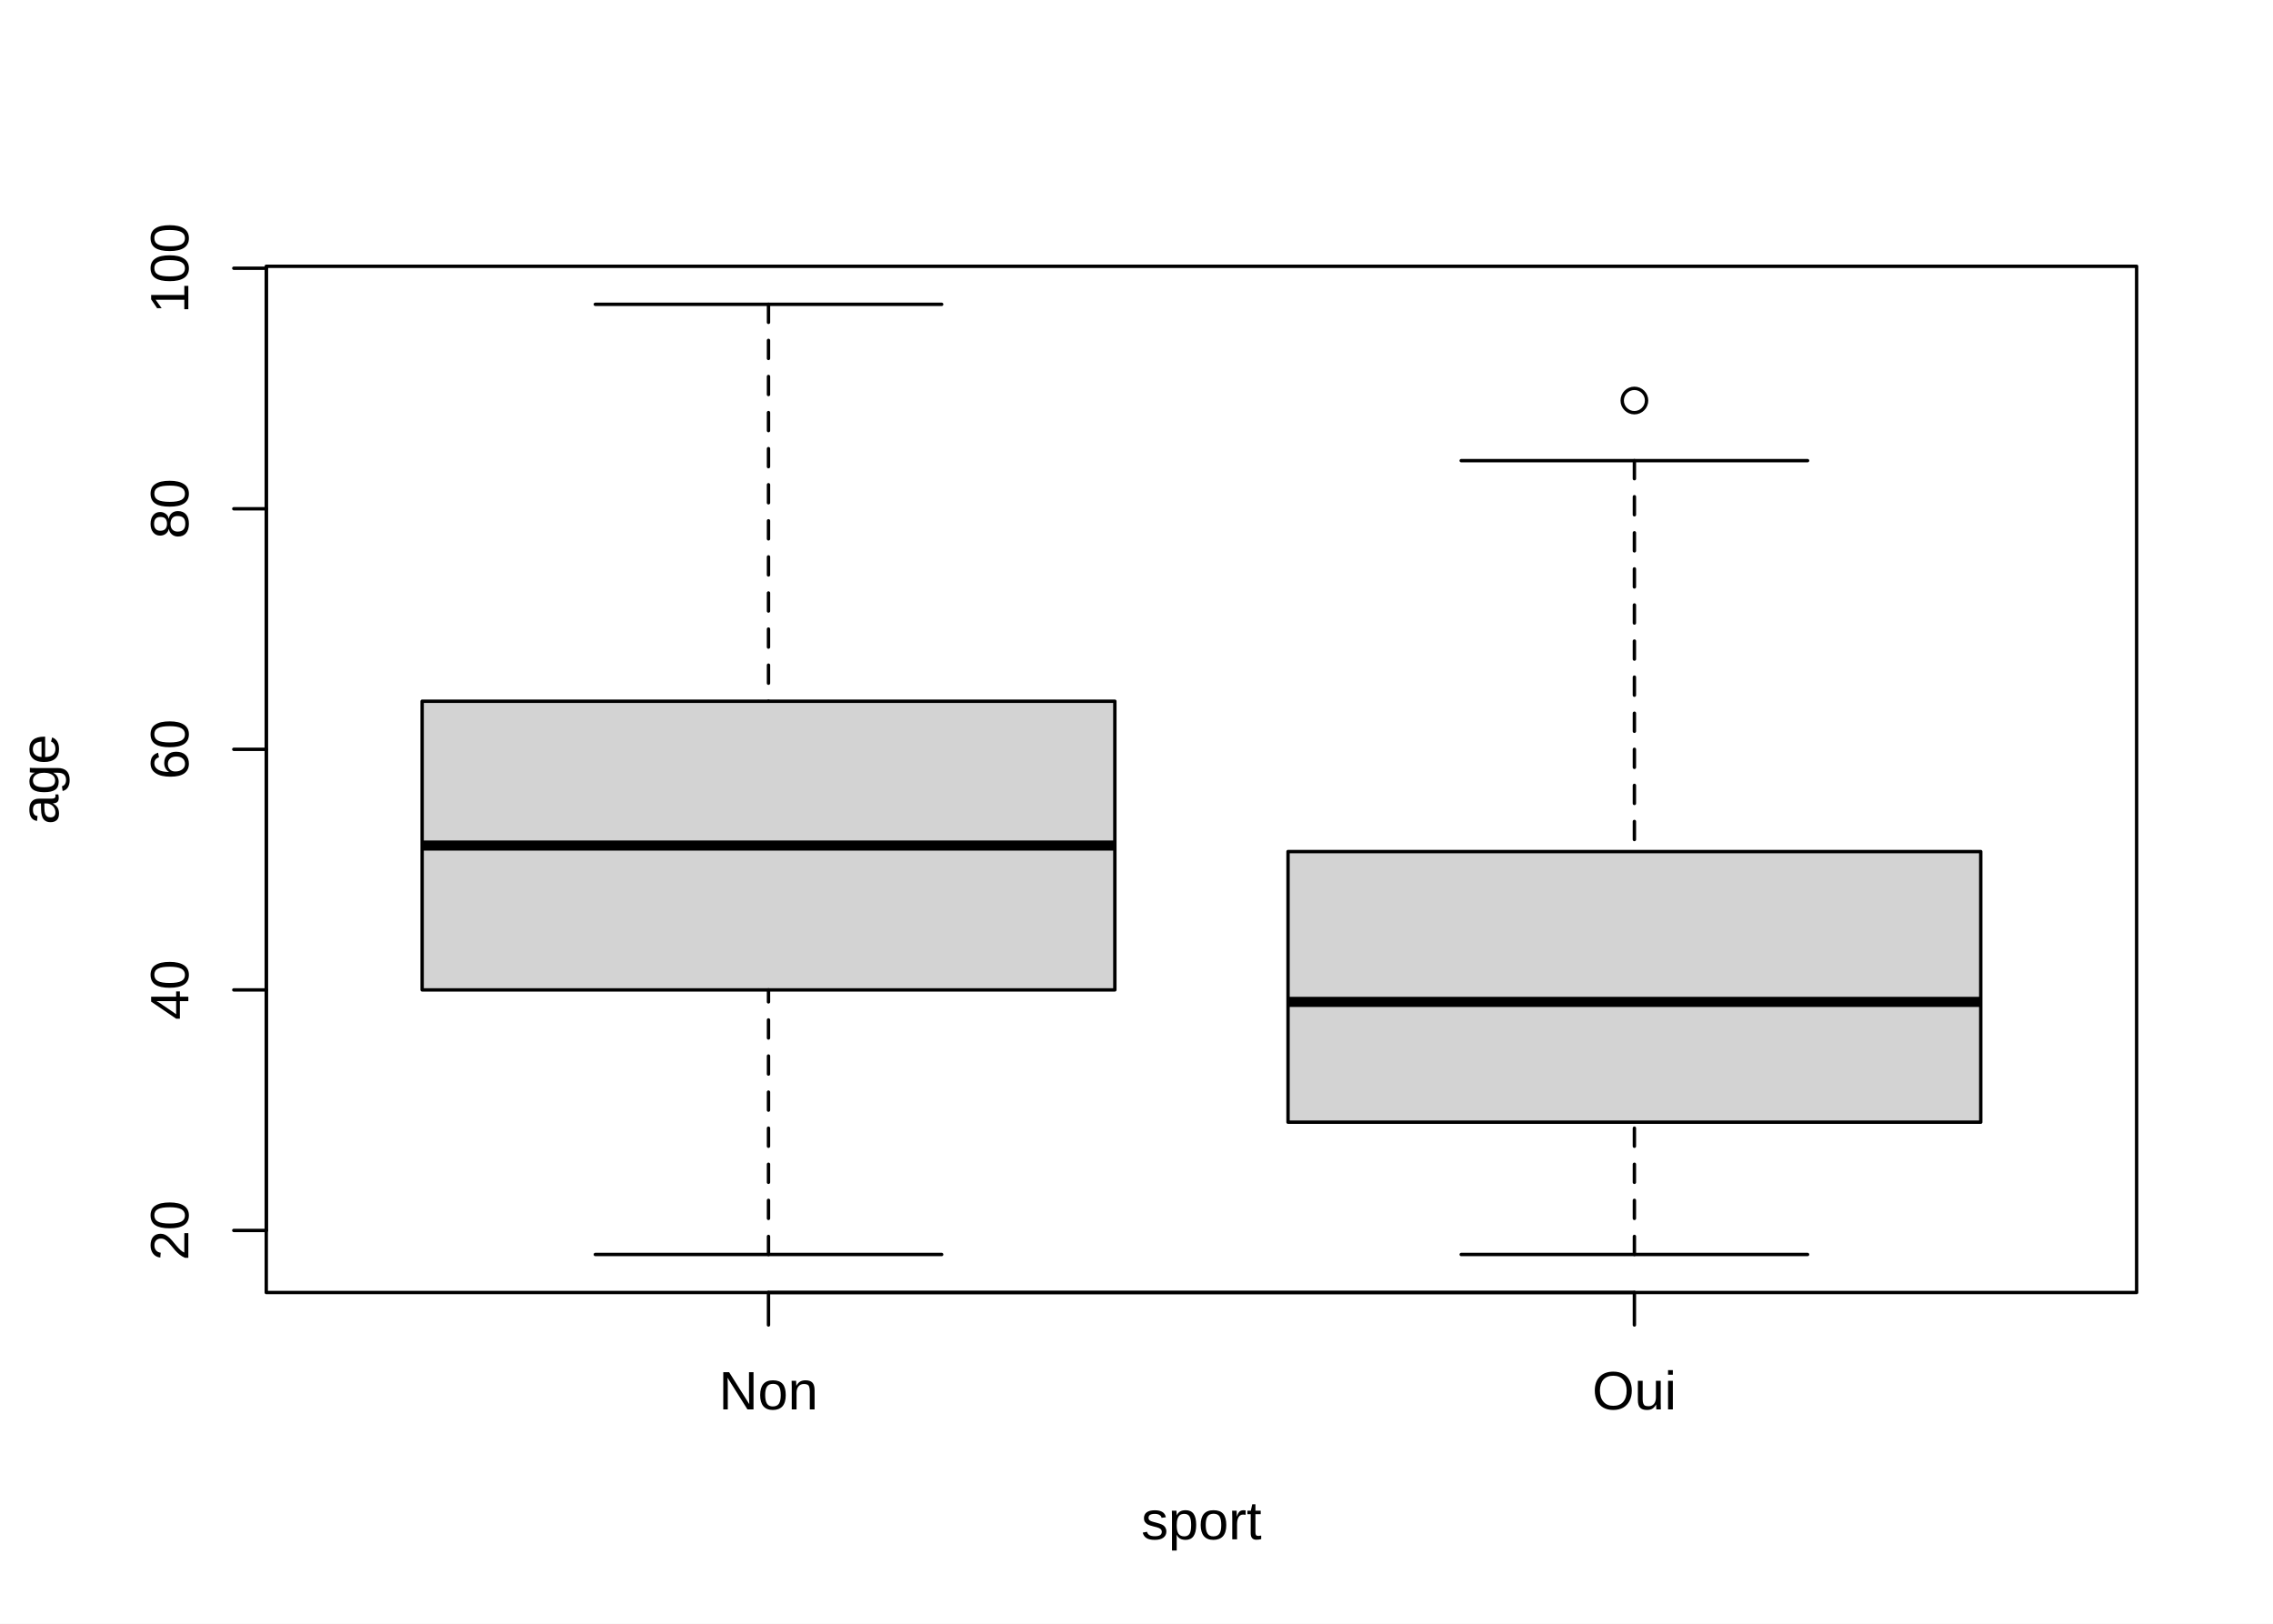
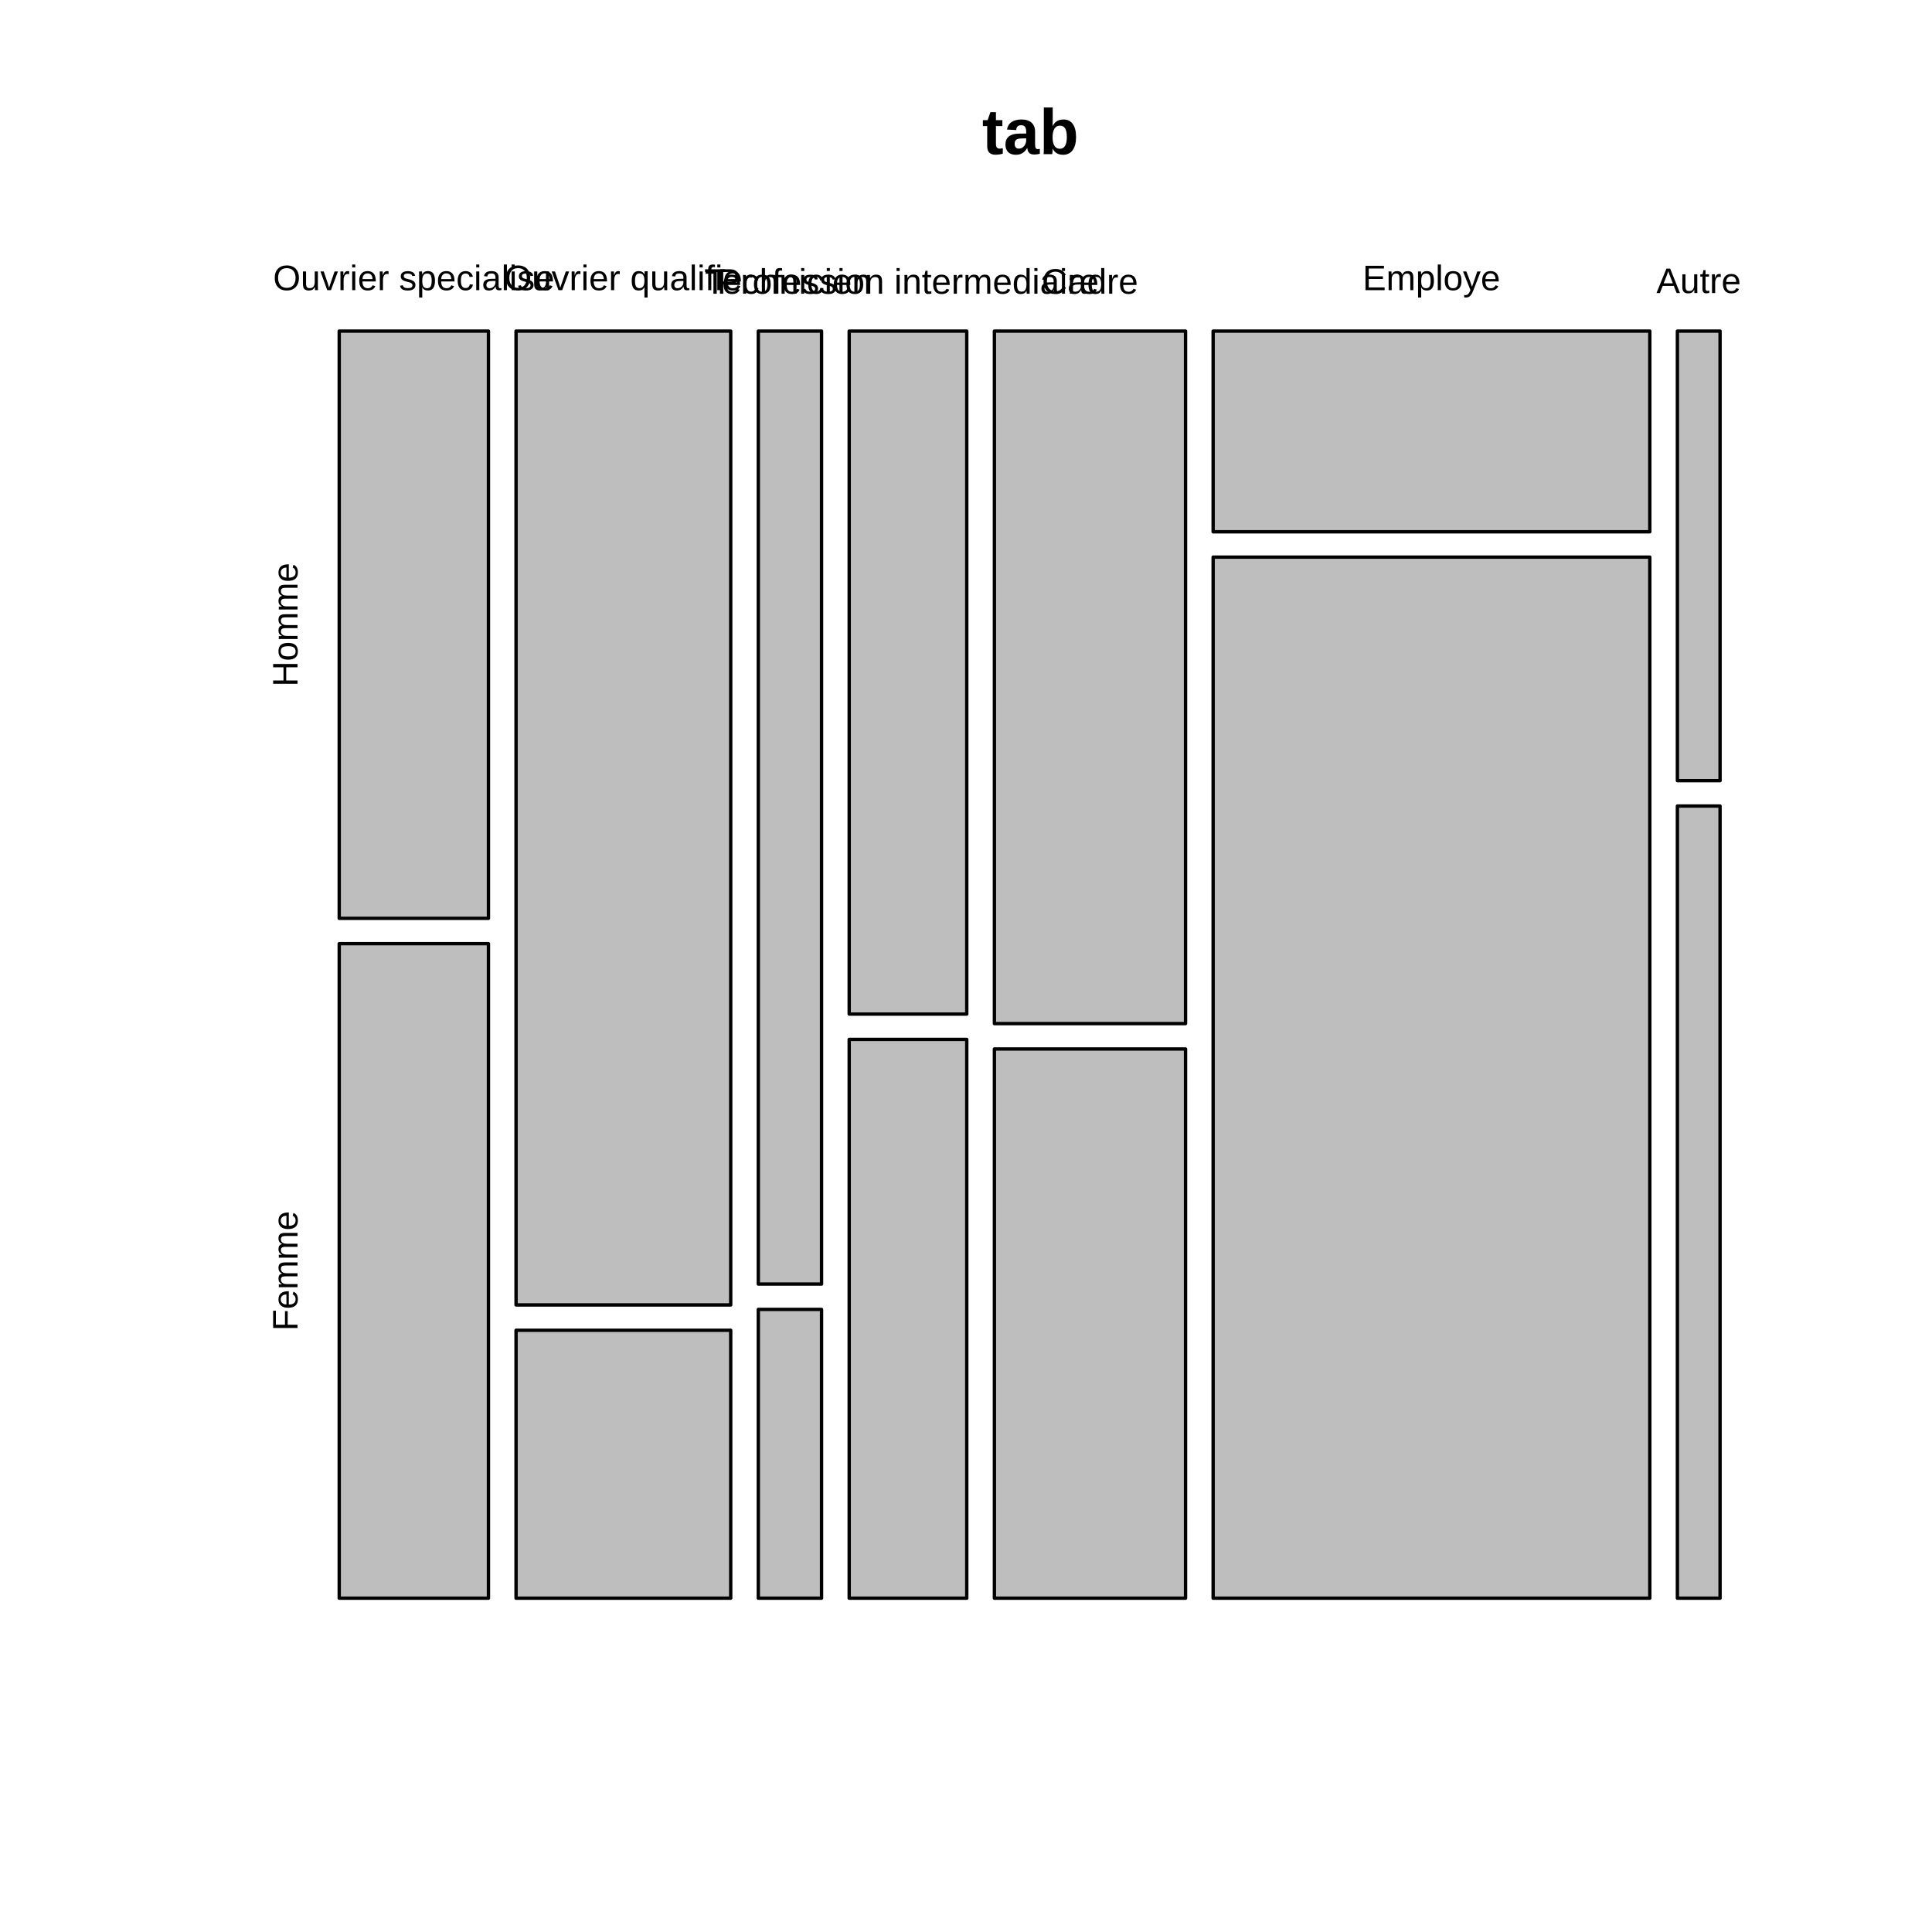
- <svg xmlns="http://www.w3.org/2000/svg" viewBox="0 0 504.00 360.00">
+ <svg xmlns="http://www.w3.org/2000/svg" viewBox="0 0 432.00 432.00">
  <defs>
    <style type="text/css">
    line, polyline, polygon, path, rect, circle {
      fill: none;
      stroke: #000000;
      stroke-linecap: round;
      stroke-linejoin: round;
      stroke-miterlimit: 10.00;
    }
  </style>
  </defs>
  <rect width="100%" height="100%" style="stroke: none; fill: #FFFFFF;" />
+   <text x="219.60" y="34.47" style="font-size: 14.40px; font-weight: bold; font-family: Arimo;" textLength="21.60px" lengthAdjust="spacingAndGlyphs">tab</text>
+   <text x="61.06" y="64.88" style="font-size: 7.92px; font-family: Arimo;" textLength="62.94px" lengthAdjust="spacingAndGlyphs">Ouvrier specialise</text>
+   <text x="112.76" y="64.88" style="font-size: 7.92px; font-family: Arimo;" textLength="53.26px" lengthAdjust="spacingAndGlyphs">Ouvrier qualifie</text>
+   <text x="157.48" y="65.67" style="font-size: 7.92px; font-family: Arimo;" textLength="38.30px" lengthAdjust="spacingAndGlyphs">Technicien</text>
+   <text x="160.33" y="65.67" style="font-size: 7.92px; font-family: Arimo;" textLength="85.40px" lengthAdjust="spacingAndGlyphs">Profession intermediaire</text>
+   <text x="232.93" y="65.67" style="font-size: 7.92px; font-family: Arimo;" textLength="21.57px" lengthAdjust="spacingAndGlyphs">Cadre</text>
+   <text x="304.67" y="64.88" style="font-size: 7.92px; font-family: Arimo;" textLength="30.81px" lengthAdjust="spacingAndGlyphs">Employe</text>
+   <text x="370.38" y="65.52" style="font-size: 7.92px; font-family: Arimo;" textLength="18.93px" lengthAdjust="spacingAndGlyphs">Autre</text>
+   <text transform="translate(66.53,153.55) rotate(-90)" style="font-size: 7.92px; font-family: Arimo;" textLength="27.72px" lengthAdjust="spacingAndGlyphs">Homme</text>
+   <text transform="translate(66.53,297.60) rotate(-90)" style="font-size: 7.92px; font-family: Arimo;" textLength="26.84px" lengthAdjust="spacingAndGlyphs">Femme</text>
  <defs>
-     <clipPath id="cpNTkuMDR8NDczLjc2fDI4Ni41Nnw1OS4wNA==">
-       <rect x="59.04" y="59.04" width="414.72" height="227.52" />
+     <clipPath id="cpNTkuMDR8NDAxLjc2fDM1OC41Nnw1OS4wNA==">
+       <rect x="59.04" y="59.04" width="342.72" height="299.52" />
    </clipPath>
  </defs>
-   <polygon points="93.60,219.47 247.20,219.47 247.20,155.47 93.60,155.47 " style="stroke-width: 0.75; stroke: none; fill: #D3D3D3;" clip-path="url(#cpNTkuMDR8NDczLjc2fDI4Ni41Nnw1OS4wNA==)" />
-   <line x1="93.60" y1="187.47" x2="247.20" y2="187.47" style="stroke-width: 2.25; stroke-linecap: butt;" clip-path="url(#cpNTkuMDR8NDczLjc2fDI4Ni41Nnw1OS4wNA==)" />
-   <line x1="170.40" y1="278.13" x2="170.40" y2="219.47" style="stroke-width: 0.75; stroke-dasharray: 4.00,4.00;" clip-path="url(#cpNTkuMDR8NDczLjc2fDI4Ni41Nnw1OS4wNA==)" />
-   <line x1="170.40" y1="67.47" x2="170.40" y2="155.47" style="stroke-width: 0.75; stroke-dasharray: 4.00,4.00;" clip-path="url(#cpNTkuMDR8NDczLjc2fDI4Ni41Nnw1OS4wNA==)" />
-   <line x1="132.00" y1="278.13" x2="208.80" y2="278.13" style="stroke-width: 0.75;" clip-path="url(#cpNTkuMDR8NDczLjc2fDI4Ni41Nnw1OS4wNA==)" />
-   <line x1="132.00" y1="67.47" x2="208.80" y2="67.47" style="stroke-width: 0.75;" clip-path="url(#cpNTkuMDR8NDczLjc2fDI4Ni41Nnw1OS4wNA==)" />
-   <polyline points="93.60,219.47 247.20,219.47 247.20,155.47 93.60,155.47 93.60,219.47 " style="stroke-width: 0.75;" clip-path="url(#cpNTkuMDR8NDczLjc2fDI4Ni41Nnw1OS4wNA==)" />
-   <polygon points="285.60,248.80 439.20,248.80 439.20,188.80 285.60,188.80 " style="stroke-width: 0.75; stroke: none; fill: #D3D3D3;" clip-path="url(#cpNTkuMDR8NDczLjc2fDI4Ni41Nnw1OS4wNA==)" />
-   <line x1="285.60" y1="222.13" x2="439.20" y2="222.13" style="stroke-width: 2.25; stroke-linecap: butt;" clip-path="url(#cpNTkuMDR8NDczLjc2fDI4Ni41Nnw1OS4wNA==)" />
-   <line x1="362.40" y1="278.13" x2="362.40" y2="248.80" style="stroke-width: 0.75; stroke-dasharray: 4.00,4.00;" clip-path="url(#cpNTkuMDR8NDczLjc2fDI4Ni41Nnw1OS4wNA==)" />
-   <line x1="362.40" y1="102.13" x2="362.40" y2="188.80" style="stroke-width: 0.75; stroke-dasharray: 4.00,4.00;" clip-path="url(#cpNTkuMDR8NDczLjc2fDI4Ni41Nnw1OS4wNA==)" />
-   <line x1="324.00" y1="278.13" x2="400.80" y2="278.13" style="stroke-width: 0.75;" clip-path="url(#cpNTkuMDR8NDczLjc2fDI4Ni41Nnw1OS4wNA==)" />
-   <line x1="324.00" y1="102.13" x2="400.80" y2="102.13" style="stroke-width: 0.75;" clip-path="url(#cpNTkuMDR8NDczLjc2fDI4Ni41Nnw1OS4wNA==)" />
-   <polyline points="285.60,248.80 439.20,248.80 439.20,188.80 285.60,188.80 285.60,248.80 " style="stroke-width: 0.75;" clip-path="url(#cpNTkuMDR8NDczLjc2fDI4Ni41Nnw1OS4wNA==)" />
-   <circle cx="362.40" cy="88.80" r="2.70" style="stroke-width: 0.75;" clip-path="url(#cpNTkuMDR8NDczLjc2fDI4Ni41Nnw1OS4wNA==)" />
-   <defs>
-     <clipPath id="cpMC4wMHw1MDQuMDB8MzYwLjAwfDAuMDA=">
-       <rect x="0.00" y="0.00" width="504.00" height="360.00" />
-     </clipPath>
-   </defs>
-   <line x1="170.40" y1="286.56" x2="362.40" y2="286.56" style="stroke-width: 0.75;" clip-path="url(#cpMC4wMHw1MDQuMDB8MzYwLjAwfDAuMDA=)" />
-   <line x1="170.40" y1="286.56" x2="170.40" y2="293.76" style="stroke-width: 0.75;" clip-path="url(#cpMC4wMHw1MDQuMDB8MzYwLjAwfDAuMDA=)" />
-   <line x1="362.40" y1="286.56" x2="362.40" y2="293.76" style="stroke-width: 0.75;" clip-path="url(#cpMC4wMHw1MDQuMDB8MzYwLjAwfDAuMDA=)" />
-   <g clip-path="url(#cpMC4wMHw1MDQuMDB8MzYwLjAwfDAuMDA=)">
-     <text x="159.39" y="312.48" style="font-size: 12.00px; font-family: Arimo;" textLength="22.01px" lengthAdjust="spacingAndGlyphs">Non</text>
-   </g>
-   <g clip-path="url(#cpMC4wMHw1MDQuMDB8MzYwLjAwfDAuMDA=)">
-     <text x="353.06" y="312.48" style="font-size: 12.00px; font-family: Arimo;" textLength="18.67px" lengthAdjust="spacingAndGlyphs">Oui</text>
-   </g>
-   <line x1="59.04" y1="272.80" x2="59.04" y2="59.47" style="stroke-width: 0.75;" clip-path="url(#cpMC4wMHw1MDQuMDB8MzYwLjAwfDAuMDA=)" />
-   <line x1="59.04" y1="272.80" x2="51.84" y2="272.80" style="stroke-width: 0.75;" clip-path="url(#cpMC4wMHw1MDQuMDB8MzYwLjAwfDAuMDA=)" />
-   <line x1="59.04" y1="219.47" x2="51.84" y2="219.47" style="stroke-width: 0.75;" clip-path="url(#cpMC4wMHw1MDQuMDB8MzYwLjAwfDAuMDA=)" />
-   <line x1="59.04" y1="166.13" x2="51.84" y2="166.13" style="stroke-width: 0.75;" clip-path="url(#cpMC4wMHw1MDQuMDB8MzYwLjAwfDAuMDA=)" />
-   <line x1="59.04" y1="112.80" x2="51.84" y2="112.80" style="stroke-width: 0.75;" clip-path="url(#cpMC4wMHw1MDQuMDB8MzYwLjAwfDAuMDA=)" />
-   <line x1="59.04" y1="59.47" x2="51.84" y2="59.47" style="stroke-width: 0.75;" clip-path="url(#cpMC4wMHw1MDQuMDB8MzYwLjAwfDAuMDA=)" />
-   <g clip-path="url(#cpMC4wMHw1MDQuMDB8MzYwLjAwfDAuMDA=)">
-     <text transform="translate(41.76,279.47) rotate(-90)" style="font-size: 12.00px; font-family: Arimo;" textLength="13.35px" lengthAdjust="spacingAndGlyphs">20</text>
-   </g>
-   <g clip-path="url(#cpMC4wMHw1MDQuMDB8MzYwLjAwfDAuMDA=)">
-     <text transform="translate(41.76,226.14) rotate(-90)" style="font-size: 12.00px; font-family: Arimo;" textLength="13.35px" lengthAdjust="spacingAndGlyphs">40</text>
-   </g>
-   <g clip-path="url(#cpMC4wMHw1MDQuMDB8MzYwLjAwfDAuMDA=)">
-     <text transform="translate(41.76,172.81) rotate(-90)" style="font-size: 12.00px; font-family: Arimo;" textLength="13.35px" lengthAdjust="spacingAndGlyphs">60</text>
-   </g>
-   <g clip-path="url(#cpMC4wMHw1MDQuMDB8MzYwLjAwfDAuMDA=)">
-     <text transform="translate(41.76,119.47) rotate(-90)" style="font-size: 12.00px; font-family: Arimo;" textLength="13.35px" lengthAdjust="spacingAndGlyphs">80</text>
-   </g>
-   <g clip-path="url(#cpMC4wMHw1MDQuMDB8MzYwLjAwfDAuMDA=)">
-     <text transform="translate(41.76,69.48) rotate(-90)" style="font-size: 12.00px; font-family: Arimo;" textLength="20.02px" lengthAdjust="spacingAndGlyphs">100</text>
-   </g>
-   <g clip-path="url(#cpMC4wMHw1MDQuMDB8MzYwLjAwfDAuMDA=)">
-     <text x="253.06" y="341.28" style="font-size: 12.00px; font-family: Arimo;" textLength="26.68px" lengthAdjust="spacingAndGlyphs">sport</text>
-   </g>
-   <g clip-path="url(#cpMC4wMHw1MDQuMDB8MzYwLjAwfDAuMDA=)">
-     <text transform="translate(12.96,182.81) rotate(-90)" style="font-size: 12.00px; font-family: Arimo;" textLength="20.02px" lengthAdjust="spacingAndGlyphs">age</text>
-   </g>
-   <polyline points="59.04,286.56 473.76,286.56 473.76,59.04 59.04,59.04 59.04,286.56 " style="stroke-width: 0.75;" clip-path="url(#cpMC4wMHw1MDQuMDB8MzYwLjAwfDAuMDA=)" />
+   <polygon points="75.85,205.34 109.22,205.34 109.22,74.03 75.85,74.03 " style="stroke-width: 0.75; fill: #BEBEBE;" clip-path="url(#cpNTkuMDR8NDAxLjc2fDM1OC41Nnw1OS4wNA==)" />
+   <polygon points="75.85,357.36 109.22,357.36 109.22,211.01 75.85,211.01 " style="stroke-width: 0.75; fill: #BEBEBE;" clip-path="url(#cpNTkuMDR8NDAxLjc2fDM1OC41Nnw1OS4wNA==)" />
+   <polygon points="115.39,291.79 163.39,291.79 163.39,74.03 115.39,74.03 " style="stroke-width: 0.75; fill: #BEBEBE;" clip-path="url(#cpNTkuMDR8NDAxLjc2fDM1OC41Nnw1OS4wNA==)" />
+   <polygon points="115.39,357.36 163.39,357.36 163.39,297.45 115.39,297.45 " style="stroke-width: 0.75; fill: #BEBEBE;" clip-path="url(#cpNTkuMDR8NDAxLjc2fDM1OC41Nnw1OS4wNA==)" />
+   <polygon points="169.56,287.12 183.70,287.12 183.70,74.03 169.56,74.03 " style="stroke-width: 0.75; fill: #BEBEBE;" clip-path="url(#cpNTkuMDR8NDAxLjc2fDM1OC41Nnw1OS4wNA==)" />
+   <polygon points="169.56,357.36 183.70,357.36 183.70,292.79 169.56,292.79 " style="stroke-width: 0.75; fill: #BEBEBE;" clip-path="url(#cpNTkuMDR8NDAxLjc2fDM1OC41Nnw1OS4wNA==)" />
+   <polygon points="189.88,226.75 216.17,226.75 216.17,74.03 189.88,74.03 " style="stroke-width: 0.75; fill: #BEBEBE;" clip-path="url(#cpNTkuMDR8NDAxLjc2fDM1OC41Nnw1OS4wNA==)" />
+   <polygon points="189.88,357.36 216.17,357.36 216.17,232.41 189.88,232.41 " style="stroke-width: 0.75; fill: #BEBEBE;" clip-path="url(#cpNTkuMDR8NDAxLjc2fDM1OC41Nnw1OS4wNA==)" />
+   <polygon points="222.35,228.88 265.09,228.88 265.09,74.03 222.35,74.03 " style="stroke-width: 0.75; fill: #BEBEBE;" clip-path="url(#cpNTkuMDR8NDAxLjc2fDM1OC41Nnw1OS4wNA==)" />
+   <polygon points="222.35,357.36 265.09,357.36 265.09,234.55 222.35,234.55 " style="stroke-width: 0.75; fill: #BEBEBE;" clip-path="url(#cpNTkuMDR8NDAxLjc2fDM1OC41Nnw1OS4wNA==)" />
+   <polygon points="271.26,118.91 368.90,118.91 368.90,74.03 271.26,74.03 " style="stroke-width: 0.75; fill: #BEBEBE;" clip-path="url(#cpNTkuMDR8NDAxLjc2fDM1OC41Nnw1OS4wNA==)" />
+   <polygon points="271.26,357.36 368.90,357.36 368.90,124.57 271.26,124.57 " style="stroke-width: 0.75; fill: #BEBEBE;" clip-path="url(#cpNTkuMDR8NDAxLjc2fDM1OC41Nnw1OS4wNA==)" />
+   <polygon points="375.07,174.56 384.61,174.56 384.61,74.03 375.07,74.03 " style="stroke-width: 0.75; fill: #BEBEBE;" clip-path="url(#cpNTkuMDR8NDAxLjc2fDM1OC41Nnw1OS4wNA==)" />
+   <polygon points="375.07,357.36 384.61,357.36 384.61,180.23 375.07,180.23 " style="stroke-width: 0.75; fill: #BEBEBE;" clip-path="url(#cpNTkuMDR8NDAxLjc2fDM1OC41Nnw1OS4wNA==)" />
</svg>
